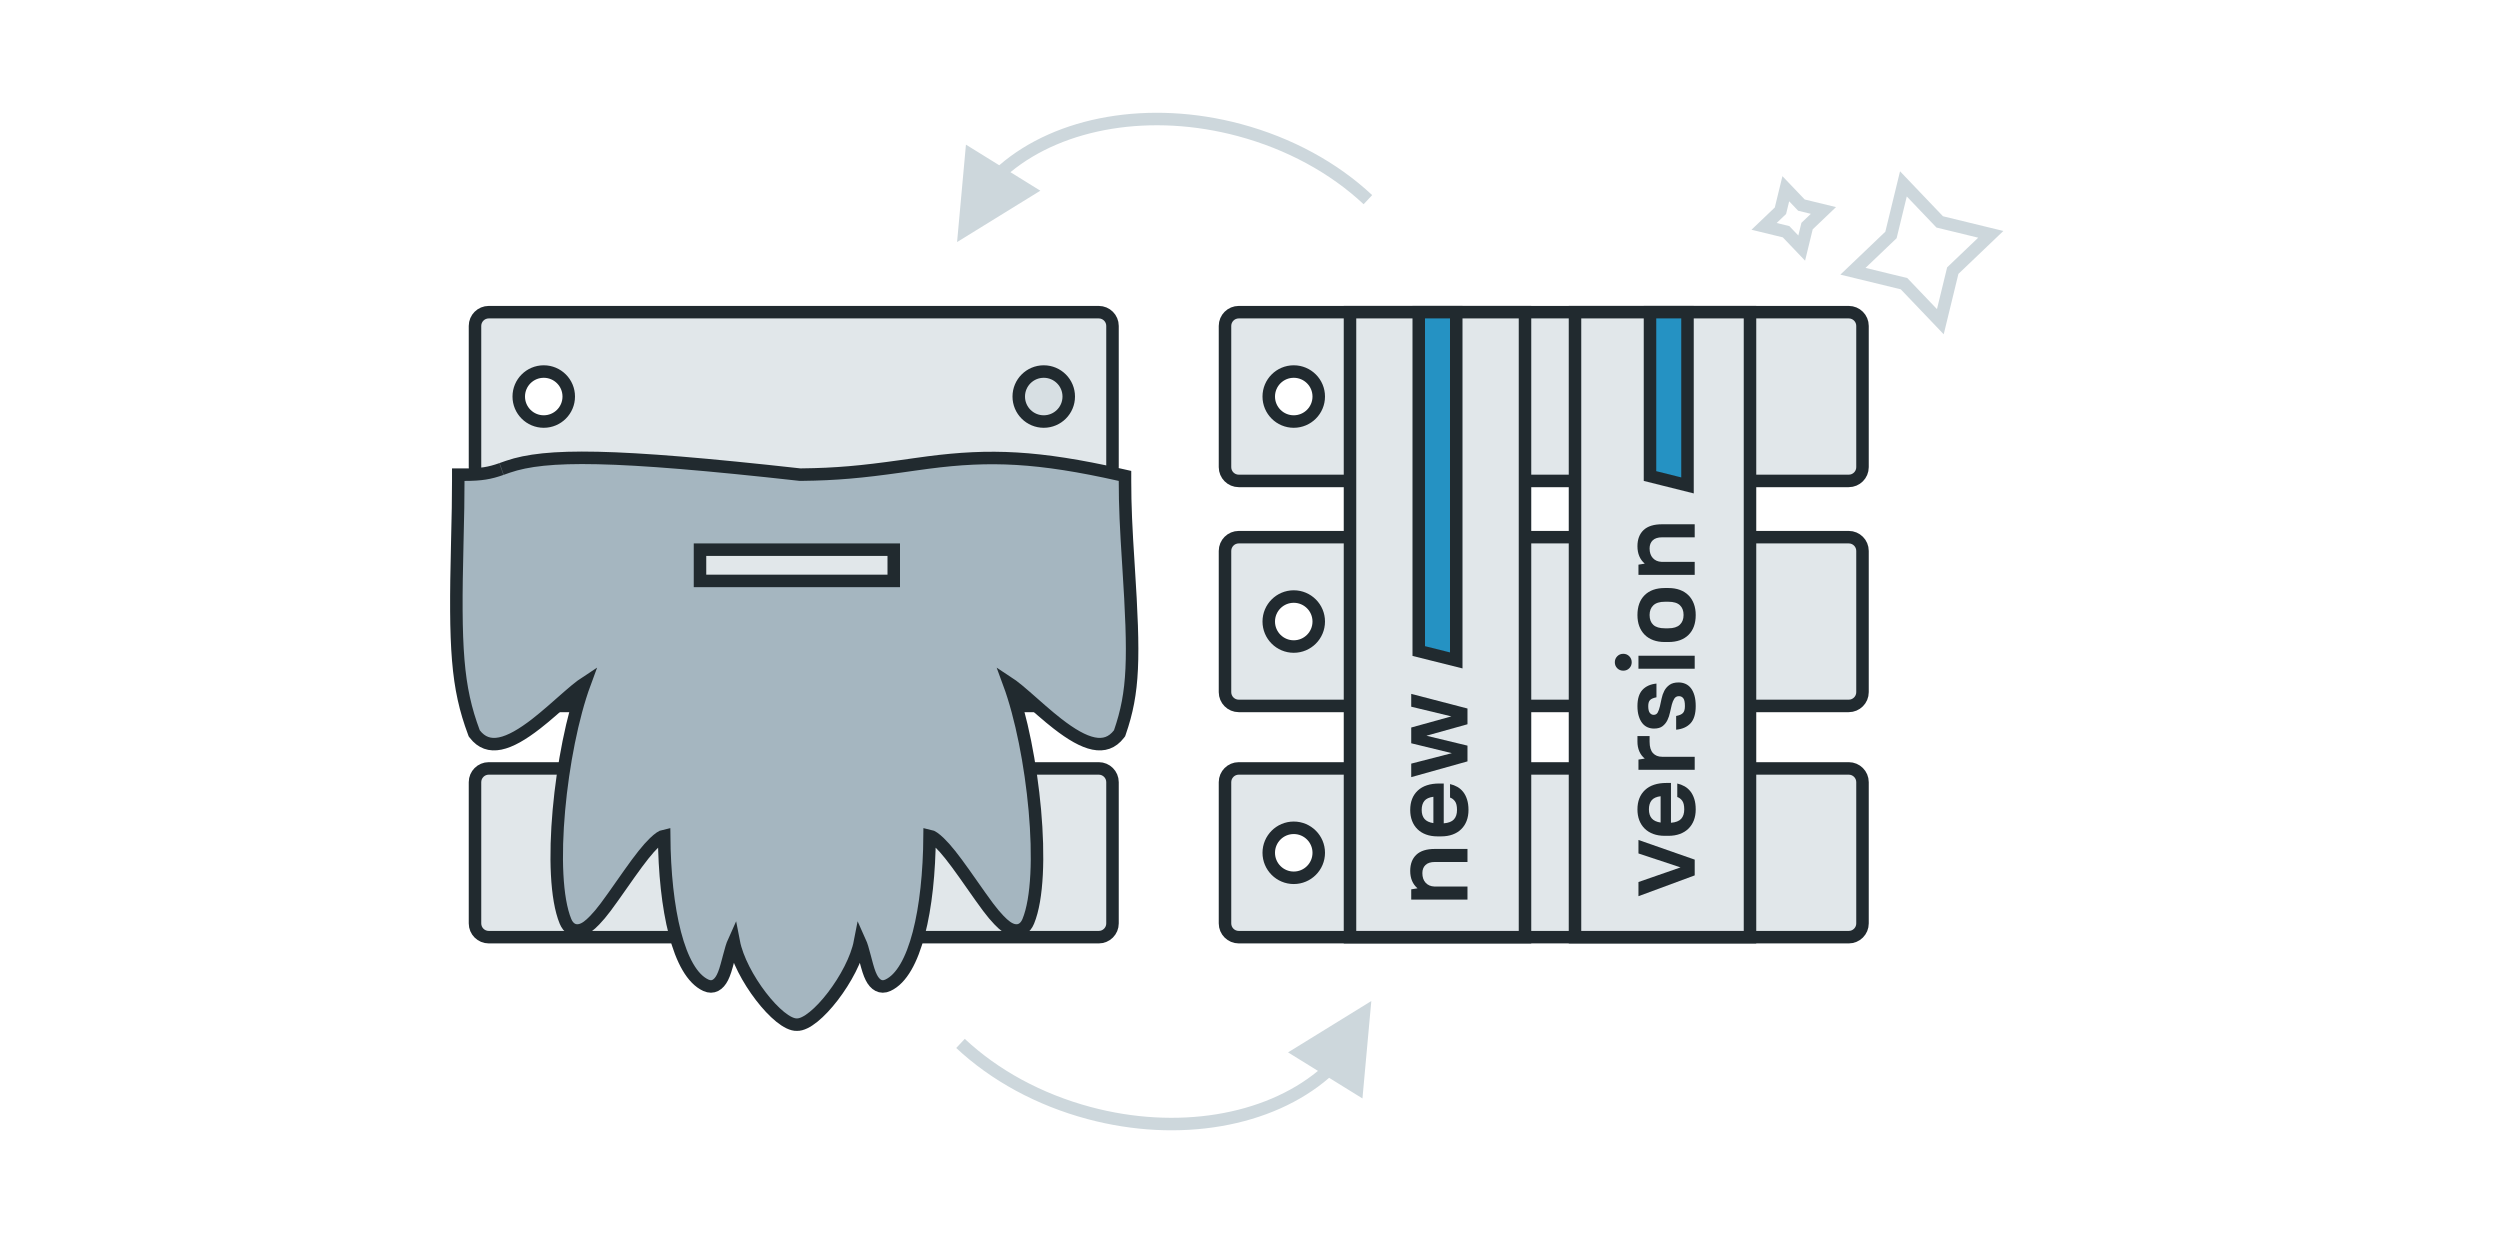
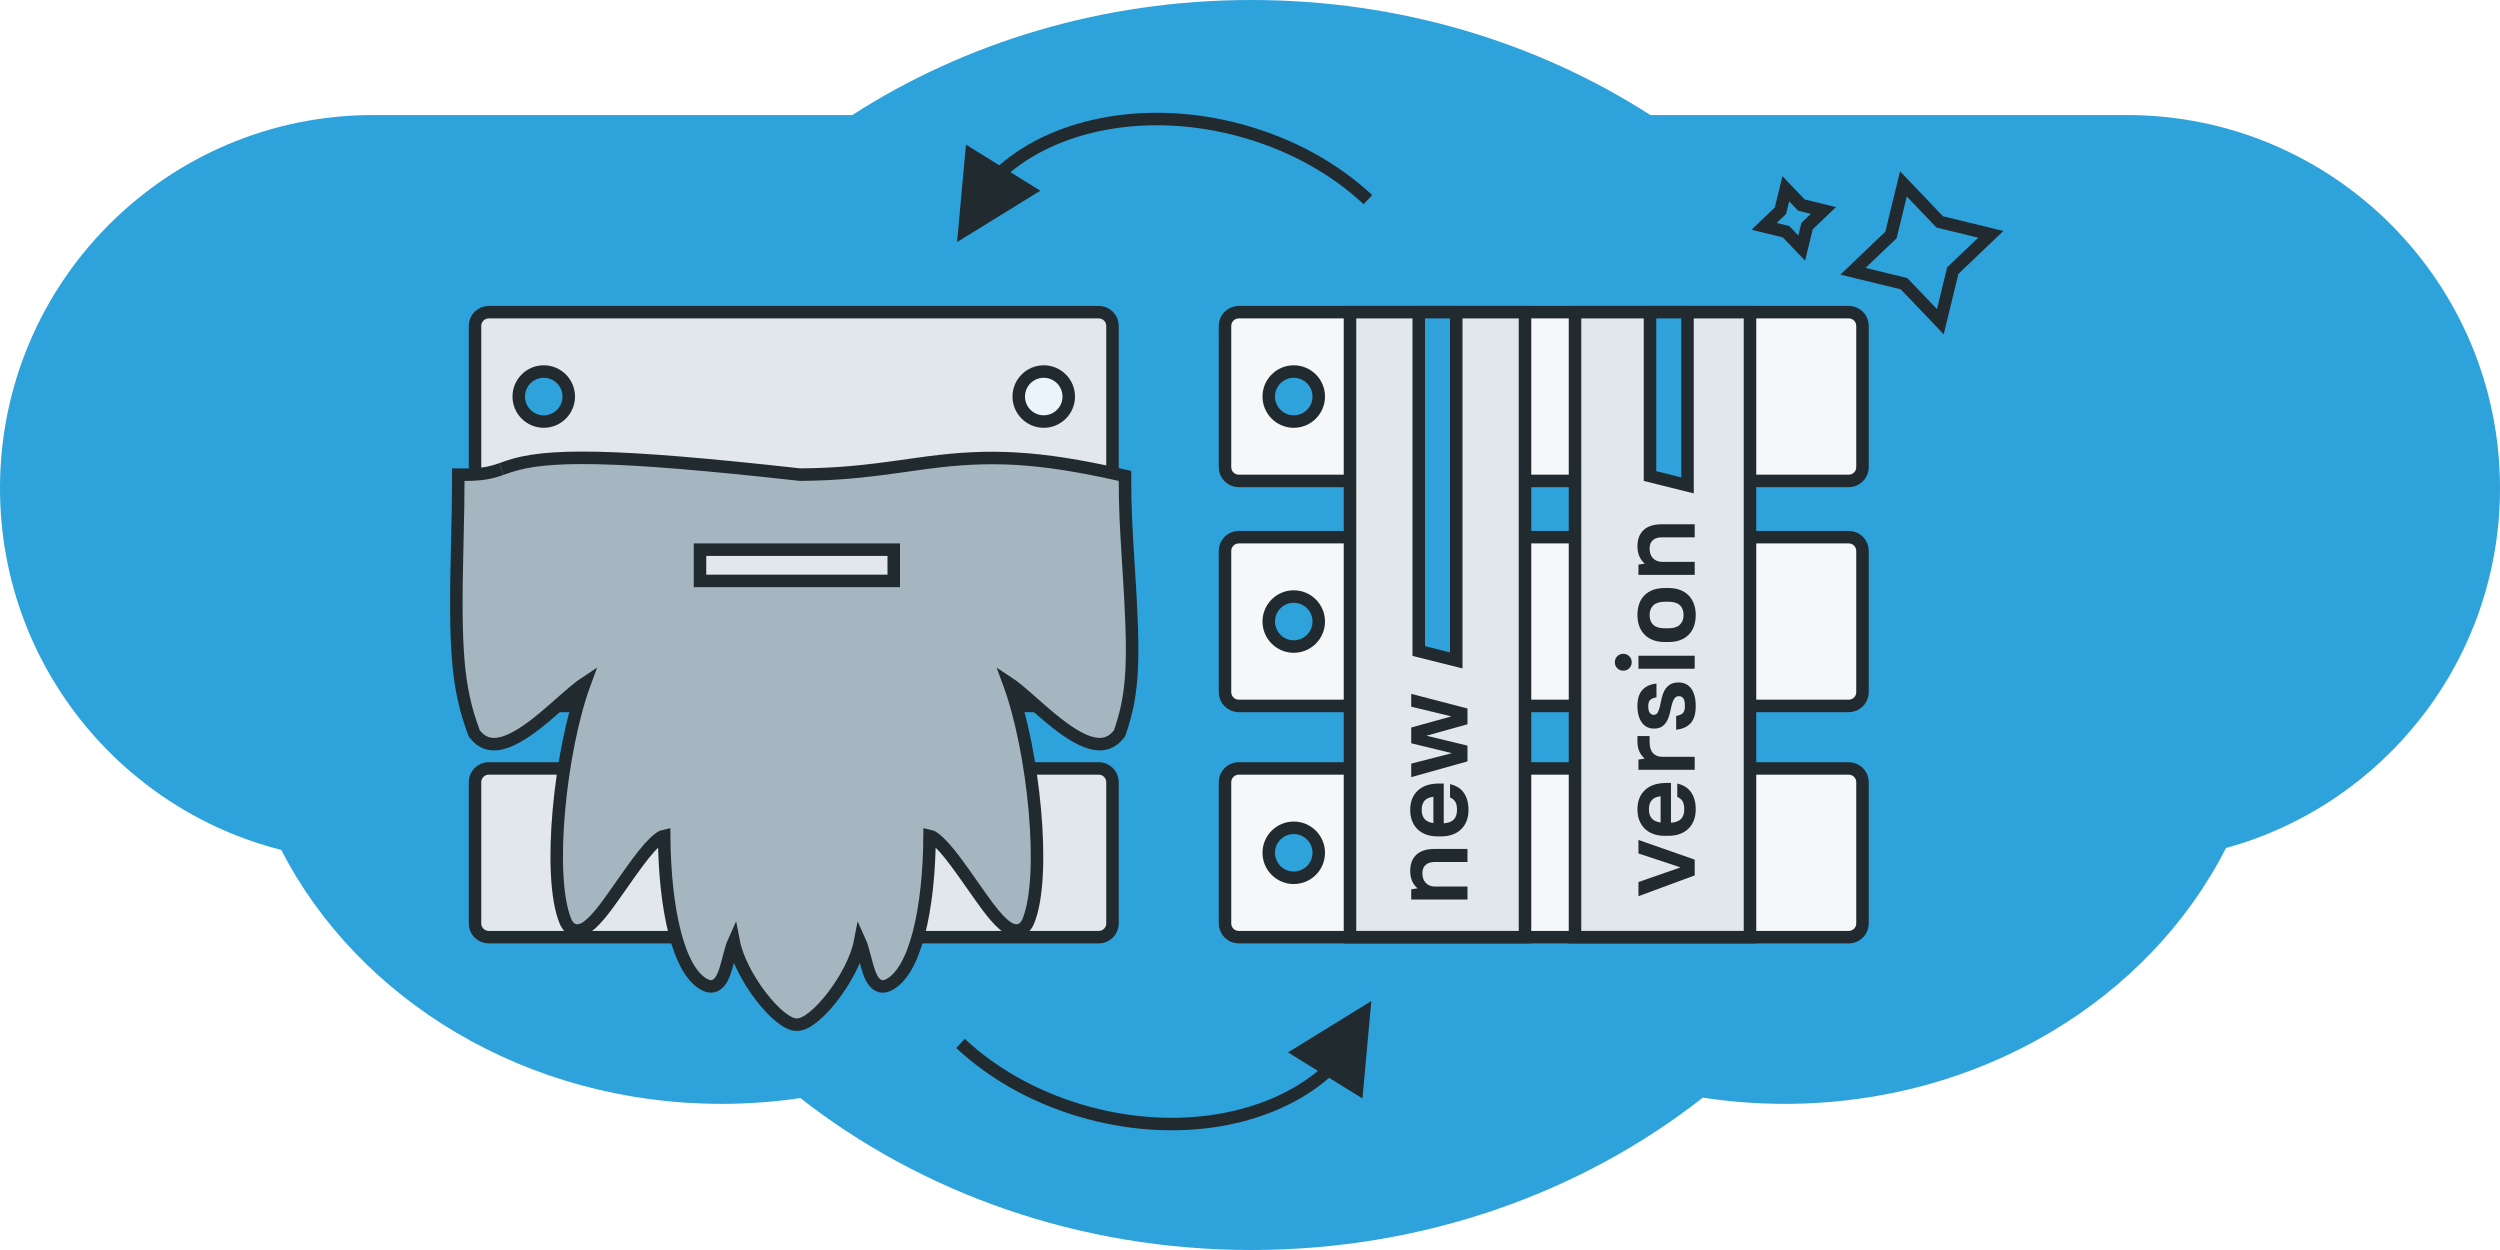
- <svg xmlns="http://www.w3.org/2000/svg" width="400" height="200" viewBox="0 0 400 200" fill="none">
-   <path fill-rule="evenodd" clip-rule="evenodd" d="M175.8 122.947C177.015 122.947 178 123.932 178 125.147V147.747C178 148.962 177.015 149.947 175.8 149.947H78.2C76.985 149.947 76 148.962 76 147.747V125.147C76 123.932 76.985 122.947 78.2 122.947H175.8ZM175.8 85.947C177.015 85.947 178 86.932 178 88.147V110.747C178 111.962 177.015 112.947 175.8 112.947H78.2C76.985 112.947 76 111.962 76 110.747V88.147C76 86.932 76.985 85.947 78.2 85.947H175.8ZM87 95.447C84.791 95.447 83 97.237 83 99.447C83 101.656 84.791 103.447 87 103.447C89.209 103.447 91 101.656 91 99.447C91 97.237 89.209 95.447 87 95.447ZM175.8 49.947C177.015 49.947 178 50.932 178 52.147V74.747C178 75.962 177.015 76.947 175.8 76.947H78.2C76.985 76.947 76 75.962 76 74.747V52.147C76 50.932 76.985 49.947 78.2 49.947H175.8ZM87 59.447C84.791 59.447 83 61.237 83 63.447C83 65.656 84.791 67.447 87 67.447C89.209 67.447 91 65.656 91 63.447C91 61.237 89.209 59.447 87 59.447Z" fill="#E1E7EA" stroke="#212A2F" stroke-width="2" />
-   <path fill-rule="evenodd" clip-rule="evenodd" d="M295.8 122.947C297.015 122.947 298 123.932 298 125.147V147.747C298 148.962 297.015 149.947 295.8 149.947H198.2C196.985 149.947 196 148.962 196 147.747V125.147C196 123.932 196.985 122.947 198.2 122.947H295.8ZM207 132.447C204.791 132.447 203 134.237 203 136.447C203 138.656 204.791 140.447 207 140.447C209.209 140.447 211 138.656 211 136.447C211 134.237 209.209 132.447 207 132.447ZM295.8 85.947C297.015 85.947 298 86.932 298 88.147V110.747C298 111.962 297.015 112.947 295.8 112.947H198.2C196.985 112.947 196 111.962 196 110.747V88.147C196 86.932 196.985 85.947 198.2 85.947H295.8ZM207 95.447C204.791 95.447 203 97.237 203 99.447C203 101.656 204.791 103.447 207 103.447C209.209 103.447 211 101.656 211 99.447C211 97.237 209.209 95.447 207 95.447ZM295.8 49.947C297.015 49.947 298 50.932 298 52.147V74.747C298 75.962 297.015 76.947 295.8 76.947H198.2C196.985 76.947 196 75.962 196 74.747V52.147C196 50.932 196.985 49.947 198.2 49.947H295.8ZM207 59.447C204.791 59.447 203 61.237 203 63.447C203 65.656 204.791 67.447 207 67.447C209.209 67.447 211 65.656 211 63.447C211 61.237 209.209 59.447 207 59.447Z" fill="#E1E7EA" stroke="#212A2F" stroke-width="2" />
-   <path fill-rule="evenodd" clip-rule="evenodd" d="M128.01 75.942L128.27 75.94C133.785 75.878 137.85 75.497 144.063 74.623C144.424 74.572 145.916 74.361 146.3 74.307C147.159 74.186 147.846 74.092 148.509 74.005C158.428 72.71 166.102 73.021 179.219 75.971L180 76.147V76.947C180 80.942 180.158 84.353 180.565 90.618C181.524 105.409 181.419 110.692 179.184 117.168L179.13 117.323L179.031 117.452C176.884 120.238 173.632 119.248 169.177 115.778C168.408 115.179 167.608 114.513 166.66 113.69C166.134 113.234 164.401 111.705 164.117 111.458C163.202 110.66 162.545 110.115 161.982 109.696C161.79 109.553 161.613 109.428 161.451 109.322C165.373 119.958 167.509 140.177 164.523 147.414C164.066 148.522 163.194 149.076 162.134 148.82C161.403 148.643 160.672 148.099 159.826 147.208C158.661 145.981 157.969 145.039 155.047 140.867C154.762 140.46 154.53 140.131 154.308 139.816C152.568 137.361 151.366 135.834 150.306 134.814C149.582 134.118 149.071 133.792 148.737 133.723C148.652 145.476 146.445 155.644 142.054 157.647C140.916 158.166 140.002 157.569 139.414 156.403C139.079 155.739 138.856 155.02 138.455 153.481C138.417 153.335 138.417 153.335 138.379 153.19C138.046 151.909 137.834 151.202 137.604 150.692C136.552 156.16 130.434 164.061 127.5 163.944C124.568 164.064 118.448 156.161 117.396 150.692C117.166 151.202 116.954 151.909 116.62 153.19C116.583 153.335 116.583 153.335 116.545 153.481C116.143 155.02 115.921 155.739 115.586 156.403C114.998 157.569 114.084 158.166 112.945 157.647C108.554 155.644 106.348 145.476 106.263 133.723C105.929 133.792 105.418 134.118 104.694 134.814C103.634 135.834 102.432 137.361 100.692 139.816C100.47 140.131 100.238 140.46 99.953 140.867C97.031 145.039 96.339 145.981 95.174 147.208C94.328 148.099 93.597 148.643 92.866 148.82C91.806 149.076 90.934 148.522 90.477 147.414C87.491 140.177 89.627 119.958 93.549 109.322C93.387 109.428 93.21 109.553 93.018 109.696C92.455 110.115 91.798 110.66 90.883 111.458C90.599 111.705 88.866 113.234 88.34 113.69C87.392 114.513 86.592 115.179 85.823 115.778C81.368 119.248 78.116 120.238 75.969 117.452L75.877 117.333L75.825 117.192C73.111 109.926 72.747 103.681 73.161 86.982C73.278 82.268 73.322 79.838 73.322 76.947V75.947H74.322C77.006 75.947 78.348 75.704 80.223 75.046C80.162 75.067 81.04 74.756 81.3 74.667C87.337 72.606 97.941 72.603 128.01 75.942Z" fill="#A5B6C0" stroke="#212A2F" stroke-width="2" />
-   <path d="M167 67.447C169.209 67.447 171 65.656 171 63.447C171 61.237 169.209 59.447 167 59.447C164.791 59.447 163 61.237 163 63.447C163 65.656 164.791 67.447 167 67.447Z" fill="#D7DFE3" stroke="#212A2F" stroke-width="2" />
-   <path d="M143 87.947H112V92.947H143V87.947Z" fill="#E1E7EA" stroke="#212A2F" stroke-width="2" />
-   <path d="M244 49.947H216V149.947H244V49.947Z" fill="#E1E7EA" stroke="#212A2F" stroke-width="2" />
-   <path d="M280 49.947H252V149.947H280V49.947Z" fill="#E1E7EA" stroke="#212A2F" stroke-width="2" />
-   <path d="M198.568 19.846C206.716 22.03 213.982 26.006 219.547 31.216L218.179 32.676C212.859 27.693 205.885 23.878 198.05 21.778C184.228 18.074 170.298 20.443 161.669 27.549L166.454 30.512L153.132 38.73L154.551 23.142L159.88 26.442C169 18.56 183.879 15.91 198.568 19.846Z" fill="#CDD7DC" />
-   <path d="M173.975 179.047C165.826 176.863 158.561 172.888 152.996 167.677L154.363 166.217C159.684 171.2 166.657 175.016 174.493 177.115C188.315 180.819 202.245 178.45 210.874 171.344L206.089 168.381L219.411 160.163L217.992 175.751L212.662 172.451C203.543 180.333 188.664 182.983 173.975 179.047Z" fill="#CDD7DC" />
-   <path d="M304.006 27.407L310.875 34.601L320.54 36.953L313.346 43.822L310.994 53.487L304.125 46.292L294.46 43.941L301.654 37.072L304.006 27.407ZM305.085 31.433L303.459 38.114L298.486 42.862L305.167 44.487L309.915 49.461L311.541 42.779L316.514 38.031L309.833 36.406L305.085 31.433ZM285.188 28.185L288.75 31.916L293.761 33.135L290.031 36.697L288.812 41.708L285.25 37.978L280.239 36.758L283.969 33.197L285.188 28.185ZM286.267 32.211L285.774 34.239L284.265 35.679L286.292 36.173L287.733 37.682L288.226 35.654L289.735 34.214L287.708 33.72L286.267 32.211Z" fill="#CDD7DC" />
-   <path d="M225.796 143.931V142.293L226.804 142.131C226.024 141.459 225.634 140.529 225.634 139.341C225.634 138.237 225.961 137.376 226.615 136.758C227.269 136.14 228.256 135.831 229.576 135.831H234.796V137.919H229.576C228.916 137.919 228.418 138.078 228.082 138.396C227.746 138.714 227.578 139.149 227.578 139.701C227.578 140.349 227.752 140.862 228.1 141.24C228.448 141.618 228.91 141.819 229.486 141.843H234.796V143.931H225.796ZM234.958 129.591C234.958 130.239 234.859 130.821 234.661 131.337C234.463 131.853 234.175 132.297 233.797 132.669C233.419 133.041 232.96 133.326 232.42 133.524C231.88 133.722 231.268 133.821 230.584 133.821H230.008C229.324 133.821 228.712 133.722 228.172 133.524C227.632 133.326 227.173 133.041 226.795 132.669C226.417 132.297 226.129 131.853 225.931 131.337C225.733 130.821 225.634 130.239 225.634 129.591C225.634 128.283 226.036 127.251 226.84 126.495C227.644 125.739 228.796 125.361 230.296 125.361H230.998V131.733C231.754 131.673 232.297 131.463 232.627 131.103C232.957 130.743 233.122 130.239 233.122 129.591C233.122 128.955 233.011 128.49 232.789 128.196C232.567 127.902 232.306 127.707 232.006 127.611V125.451C232.426 125.547 232.816 125.697 233.176 125.901C233.536 126.105 233.848 126.375 234.112 126.711C234.376 127.047 234.583 127.455 234.733 127.935C234.883 128.415 234.958 128.967 234.958 129.591ZM227.47 129.591C227.47 130.203 227.62 130.683 227.92 131.031C228.22 131.379 228.694 131.601 229.342 131.697V127.485C228.67 127.569 228.19 127.788 227.902 128.142C227.614 128.496 227.47 128.979 227.47 129.591ZM228.226 117.717L234.796 119.301V121.821L225.796 124.341V122.181L232.294 120.507L225.796 118.923V116.403L232.222 114.621L225.796 113.073V111.021L234.796 113.361V115.881L228.226 117.717Z" fill="#212A2F" />
-   <path d="M262.153 143.392V141.124L268.885 138.784L262.153 136.552V134.392L271.153 137.542V140.062L262.153 143.392ZM271.315 129.502C271.315 130.15 271.216 130.732 271.018 131.248C270.82 131.764 270.532 132.208 270.154 132.58C269.776 132.952 269.317 133.237 268.777 133.435C268.237 133.633 267.625 133.732 266.941 133.732H266.365C265.681 133.732 265.069 133.633 264.529 133.435C263.989 133.237 263.53 132.952 263.152 132.58C262.774 132.208 262.486 131.764 262.288 131.248C262.09 130.732 261.991 130.15 261.991 129.502C261.991 128.194 262.393 127.162 263.197 126.406C264.001 125.65 265.153 125.272 266.653 125.272H267.355V131.644C268.111 131.584 268.654 131.374 268.984 131.014C269.314 130.654 269.479 130.15 269.479 129.502C269.479 128.866 269.368 128.401 269.146 128.107C268.924 127.813 268.663 127.618 268.363 127.522V125.362C268.783 125.458 269.173 125.608 269.533 125.812C269.893 126.016 270.205 126.286 270.469 126.622C270.733 126.958 270.94 127.366 271.09 127.846C271.24 128.326 271.315 128.878 271.315 129.502ZM263.827 129.502C263.827 130.114 263.977 130.594 264.277 130.942C264.577 131.29 265.051 131.512 265.699 131.608V127.396C265.027 127.48 264.547 127.699 264.259 128.053C263.971 128.407 263.827 128.89 263.827 129.502ZM262.153 123.172V121.534L263.161 121.372C262.777 121.06 262.486 120.673 262.288 120.211C262.09 119.749 261.991 119.236 261.991 118.672V117.772H263.935V118.672C263.935 119.5 264.115 120.109 264.475 120.499C264.835 120.889 265.321 121.084 265.933 121.084H271.153V123.172H262.153ZM271.315 112.972C271.315 114.208 271.042 115.123 270.496 115.717C269.95 116.311 269.179 116.656 268.183 116.752V114.556C268.699 114.46 269.062 114.301 269.272 114.079C269.482 113.857 269.587 113.488 269.587 112.972C269.587 112.36 269.5 111.943 269.326 111.721C269.152 111.499 268.921 111.388 268.633 111.388C268.309 111.388 268.063 111.517 267.895 111.775C267.727 112.033 267.592 112.354 267.49 112.738C267.388 113.122 267.292 113.536 267.202 113.98C267.112 114.424 266.974 114.838 266.788 115.222C266.602 115.606 266.344 115.927 266.014 116.185C265.684 116.443 265.225 116.572 264.637 116.572C264.265 116.572 263.917 116.5 263.593 116.356C263.269 116.212 262.99 115.99 262.756 115.69C262.522 115.39 262.336 115.015 262.198 114.565C262.06 114.115 261.991 113.584 261.991 112.972C261.991 111.82 262.258 110.956 262.792 110.38C263.326 109.804 264.073 109.468 265.033 109.372V111.568C264.541 111.664 264.199 111.811 264.007 112.009C263.815 112.207 263.719 112.528 263.719 112.972C263.719 113.488 263.803 113.851 263.971 114.061C264.139 114.271 264.343 114.376 264.583 114.376C264.883 114.376 265.102 114.247 265.24 113.989C265.378 113.731 265.492 113.41 265.582 113.026C265.672 112.642 265.762 112.228 265.852 111.784C265.942 111.34 266.086 110.926 266.284 110.542C266.482 110.158 266.761 109.837 267.121 109.579C267.481 109.321 267.967 109.192 268.579 109.192C268.975 109.192 269.341 109.267 269.677 109.417C270.013 109.567 270.301 109.795 270.541 110.101C270.781 110.407 270.97 110.797 271.108 111.271C271.246 111.745 271.315 112.312 271.315 112.972ZM262.153 107.002V104.914H271.153V107.002H262.153ZM261.073 105.958C261.073 106.342 260.944 106.663 260.686 106.921C260.428 107.179 260.107 107.308 259.723 107.308C259.339 107.308 259.018 107.179 258.76 106.921C258.502 106.663 258.373 106.342 258.373 105.958C258.373 105.586 258.502 105.268 258.76 105.004C259.018 104.74 259.339 104.608 259.723 104.608C260.107 104.608 260.428 104.74 260.686 105.004C260.944 105.268 261.073 105.586 261.073 105.958ZM271.315 98.404C271.315 99.76 270.931 100.819 270.163 101.581C269.395 102.343 268.321 102.724 266.941 102.724H266.365C265.681 102.724 265.069 102.625 264.529 102.427C263.989 102.229 263.53 101.941 263.152 101.563C262.774 101.185 262.486 100.732 262.288 100.204C262.09 99.676 261.991 99.076 261.991 98.404C261.991 97.048 262.375 95.989 263.143 95.227C263.911 94.465 264.985 94.084 266.365 94.084H266.941C267.625 94.084 268.237 94.183 268.777 94.381C269.317 94.579 269.776 94.867 270.154 95.245C270.532 95.623 270.82 96.079 271.018 96.613C271.216 97.147 271.315 97.744 271.315 98.404ZM269.371 98.404C269.371 97.72 269.173 97.195 268.777 96.829C268.381 96.463 267.769 96.28 266.941 96.28H266.365C265.549 96.28 264.94 96.469 264.538 96.847C264.136 97.225 263.935 97.744 263.935 98.404C263.935 99.088 264.133 99.613 264.529 99.979C264.925 100.345 265.537 100.528 266.365 100.528H266.941C267.757 100.528 268.366 100.339 268.768 99.961C269.17 99.583 269.371 99.064 269.371 98.404ZM262.153 91.984V90.346L263.161 90.184C262.381 89.512 261.991 88.582 261.991 87.394C261.991 86.29 262.318 85.429 262.972 84.811C263.626 84.193 264.613 83.884 265.933 83.884H271.153V85.972H265.933C265.273 85.972 264.775 86.131 264.439 86.449C264.103 86.767 263.935 87.202 263.935 87.754C263.935 88.402 264.109 88.915 264.457 89.293C264.805 89.671 265.267 89.872 265.843 89.896H271.153V91.984H262.153Z" fill="#212A2F" />
-   <path class="brand_element" fill-rule="evenodd" clip-rule="evenodd" d="M227 49.947V104.166L233 105.666V49.947H227Z" fill="#2592C3" stroke="#212A2F" stroke-width="2" />
-   <path class="brand_element" fill-rule="evenodd" clip-rule="evenodd" d="M264 49.947V76.166L270 77.666V49.947H264Z" fill="#2592C3" stroke="#212A2F" stroke-width="2" />
+ <svg xmlns="http://www.w3.org/2000/svg" viewBox="0 0 400 200" version="1.1">
+   <g id="Cloud/Placeholders/NewVersion" stroke="none" stroke-width="1" fill="none" fill-rule="evenodd">
+     <path d="M200.211,0 C223.999,0 246.029,6.815 264.053,18.406 L340.299,18.408 C373.271,18.408 400,45.137 400,78.109 C400,105.592 381.43,128.738 356.153,135.683 C343.895,159.839 316.901,176.617 285.572,176.617 C281.1,176.617 276.717,176.275 272.452,175.619 C253.093,190.809 227.837,200 200.211,200 C172.63,200 147.411,190.839 128.061,175.692 C123.949,176.3 119.727,176.617 115.423,176.617 C84.225,176.617 57.327,159.979 44.996,135.986 C19.135,129.436 3.41650556e-15,106.007 0,78.109 C-4.03793284e-15,45.137 26.729,18.408 59.701,18.408 L136.369,18.406 C154.392,6.815 176.423,0 200.211,0 Z" id="Combined-Shape" fill="#2EA2DB" class="brand_element_cloud" />
+     <path d="M175.8,122.947 C177.015,122.947 178,123.932 178,125.147 L178,147.747 C178,148.962 177.015,149.947 175.8,149.947 L78.2,149.947 C76.985,149.947 76,148.962 76,147.747 L76,125.147 C76,123.932 76.985,122.947 78.2,122.947 L175.8,122.947 Z M175.8,85.947 C177.015,85.947 178,86.932 178,88.147 L178,110.747 C178,111.962 177.015,112.947 175.8,112.947 L78.2,112.947 C76.985,112.947 76,111.962 76,110.747 L76,88.147 C76,86.932 76.985,85.947 78.2,85.947 L175.8,85.947 Z M87,95.447 C84.791,95.447 83,97.237 83,99.447 C83,101.656 84.791,103.447 87,103.447 C89.209,103.447 91,101.656 91,99.447 C91,97.237 89.209,95.447 87,95.447 Z M175.8,49.947 C177.015,49.947 178,50.932 178,52.147 L178,74.747 C178,75.962 177.015,76.947 175.8,76.947 L78.2,76.947 C76.985,76.947 76,75.962 76,74.747 L76,52.147 C76,50.932 76.985,49.947 78.2,49.947 L175.8,49.947 Z M87,59.447 C84.791,59.447 83,61.237 83,63.447 C83,65.656 84.791,67.447 87,67.447 C89.209,67.447 91,65.656 91,63.447 C91,61.237 89.209,59.447 87,59.447 Z" id="Server" stroke="#212A2F" stroke-width="2" fill="#E1E7EA" />
+     <path d="M295.8,122.947 C297.015,122.947 298,123.932 298,125.147 L298,147.747 C298,148.962 297.015,149.947 295.8,149.947 L198.2,149.947 C196.985,149.947 196,148.962 196,147.747 L196,125.147 C196,123.932 196.985,122.947 198.2,122.947 L295.8,122.947 Z M207,132.447 C204.791,132.447 203,134.237 203,136.447 C203,138.656 204.791,140.447 207,140.447 C209.209,140.447 211,138.656 211,136.447 C211,134.237 209.209,132.447 207,132.447 Z M295.8,85.947 C297.015,85.947 298,86.932 298,88.147 L298,110.747 C298,111.962 297.015,112.947 295.8,112.947 L198.2,112.947 C196.985,112.947 196,111.962 196,110.747 L196,88.147 C196,86.932 196.985,85.947 198.2,85.947 L295.8,85.947 Z M207,95.447 C204.791,95.447 203,97.237 203,99.447 C203,101.656 204.791,103.447 207,103.447 C209.209,103.447 211,101.656 211,99.447 C211,97.237 209.209,95.447 207,95.447 Z M295.8,49.947 C297.015,49.947 298,50.932 298,52.147 L298,74.747 C298,75.962 297.015,76.947 295.8,76.947 L198.2,76.947 C196.985,76.947 196,75.962 196,74.747 L196,52.147 C196,50.932 196.985,49.947 198.2,49.947 L295.8,49.947 Z M207,59.447 C204.791,59.447 203,61.237 203,63.447 C203,65.656 204.791,67.447 207,67.447 C209.209,67.447 211,65.656 211,63.447 C211,61.237 209.209,59.447 207,59.447 Z" class="svg_light2" id="Server" stroke="#212A2F" stroke-width="2" fill="#F5F7F9" />
+     <path d="M128.01,75.942 L128.27,75.94 C133.785,75.878 137.85,75.497 144.063,74.623 C144.424,74.572 145.916,74.361 146.3,74.307 C147.159,74.186 147.846,74.092 148.509,74.005 C158.428,72.71 166.102,73.021 179.219,75.971 L180,76.147 L180,76.947 C180,80.942 180.158,84.353 180.565,90.619 C181.524,105.409 181.419,110.693 179.184,117.168 L179.13,117.323 L179.031,117.452 C176.884,120.238 173.632,119.248 169.177,115.778 C168.408,115.179 167.608,114.513 166.66,113.69 C166.134,113.234 164.401,111.705 164.117,111.458 C163.202,110.66 162.545,110.115 161.982,109.696 C161.79,109.553 161.613,109.428 161.451,109.322 C165.373,119.958 167.509,140.177 164.523,147.414 C164.066,148.522 163.194,149.076 162.134,148.82 C161.403,148.643 160.672,148.099 159.826,147.208 C158.661,145.981 157.969,145.039 155.047,140.867 C154.762,140.46 154.53,140.131 154.308,139.816 C152.568,137.362 151.366,135.834 150.306,134.814 C149.582,134.118 149.071,133.792 148.737,133.723 C148.652,145.476 146.445,155.644 142.054,157.647 C140.916,158.166 140.002,157.569 139.414,156.404 C139.079,155.739 138.856,155.02 138.455,153.481 C138.417,153.335 138.417,153.335 138.379,153.19 C138.046,151.909 137.834,151.202 137.604,150.692 C136.552,156.16 130.434,164.061 127.501,163.944 C124.568,164.064 118.449,156.161 117.396,150.692 C117.166,151.202 116.954,151.909 116.621,153.19 C116.583,153.335 116.583,153.335 116.545,153.481 C116.144,155.02 115.921,155.739 115.586,156.404 C114.998,157.569 114.084,158.166 112.946,157.647 C108.555,155.644 106.348,145.476 106.263,133.723 C105.929,133.792 105.418,134.118 104.694,134.814 C103.634,135.834 102.432,137.362 100.692,139.816 C100.47,140.131 100.238,140.46 99.953,140.867 C97.031,145.039 96.339,145.981 95.174,147.208 C94.328,148.099 93.597,148.643 92.866,148.82 C91.806,149.076 90.934,148.522 90.477,147.414 C87.491,140.177 89.627,119.958 93.549,109.322 C93.387,109.428 93.21,109.553 93.018,109.696 C92.455,110.115 91.798,110.66 90.883,111.458 C90.599,111.705 88.866,113.234 88.34,113.69 C87.392,114.513 86.592,115.179 85.823,115.778 C81.368,119.248 78.116,120.238 75.969,117.452 L75.877,117.333 L75.825,117.192 C73.111,109.926 72.747,103.681 73.161,86.982 C73.278,82.268 73.322,79.838 73.322,76.947 L73.322,75.947 L74.322,75.947 C77.006,75.947 78.348,75.704 80.223,75.046 C80.162,75.067 81.04,74.756 81.3,74.667 C87.337,72.606 97.941,72.603 128.01,75.942 Z" id="Combined-Shape" stroke="#212A2F" stroke-width="2" fill="#A5B6C0" />
+     <circle id="Oval" stroke="#212A2F" stroke-width="2" fill="#EAF5FB" cx="167" cy="63.447" r="4" />
+     <rect id="Rectangle" stroke="#212A2F" stroke-width="2" fill="#E1E7EA" x="112" y="87.947" width="31" height="5" />
+     <rect id="Rectangle" stroke="#212A2F" stroke-width="2" fill="#E1E7EA" x="216" y="49.947" width="28" height="100" />
+     <rect id="Rectangle" stroke="#212A2F" stroke-width="2" fill="#E1E7EA" x="252" y="49.947" width="28" height="100" />
+     <path d="M195,16.947 C203.436,16.947 211.483,18.906 218.207,22.499 L218.207,22.499 L217.264,24.263 C210.835,20.828 203.112,18.947 195,18.947 C180.69,18.947 167.848,24.84 161.352,33.937 L166.741,35.561 L156,46.947 L153.336,31.522 L159.338,33.33 C166.107,23.357 179.793,16.947 195,16.947 Z" id="Path" fill="#212A2F" fill-rule="nonzero" transform="translate(185.7715, 31.9466) rotate(15) translate(-185.7715, -31.9466) " class="svg_accent" />
+     <path d="M196,151.947 C204.436,151.947 212.483,153.906 219.207,157.499 L219.207,157.499 L218.264,159.263 C211.835,155.828 204.112,153.947 196,153.947 C181.69,153.947 168.848,159.84 162.352,168.937 L167.741,170.561 L157,181.947 L154.336,166.522 L160.338,168.33 C167.107,158.357 180.793,151.947 196,151.947 Z" id="Path" fill="#212A2F" fill-rule="nonzero" transform="translate(186.7715, 166.9466) scale(-1, -1) rotate(15) translate(-186.7715, -166.9466) " class="svg_accent" />
+     <path d="M304.006,27.407 L310.875,34.601 L320.54,36.953 L313.346,43.822 L310.994,53.487 L304.125,46.292 L294.46,43.941 L301.654,37.072 L304.006,27.407 Z M305.085,31.433 L303.459,38.114 L298.486,42.862 L305.167,44.487 L309.915,49.461 L311.541,42.78 L316.514,38.031 L309.833,36.406 L305.085,31.433 Z M285.188,28.185 L288.75,31.916 L293.761,33.135 L290.031,36.697 L288.812,41.708 L285.25,37.978 L280.239,36.758 L283.969,33.197 L285.188,28.185 Z M286.267,32.211 L285.774,34.239 L284.265,35.68 L286.292,36.173 L287.733,37.682 L288.226,35.655 L289.735,34.214 L287.708,33.72 L286.267,32.211 Z" class="svg_accent" id="Combined-Shape" fill="#212A2F" fill-rule="nonzero" />
+     <path d="M213.841,122.976 L215.479,122.976 L215.641,123.984 C216.313,123.204 217.243,122.814 218.431,122.814 C219.535,122.814 220.396,123.141 221.014,123.795 C221.632,124.449 221.941,125.436 221.941,126.756 L221.941,131.976 L219.853,131.976 L219.853,126.756 C219.853,126.096 219.694,125.598 219.376,125.262 C219.058,124.926 218.623,124.758 218.071,124.758 C217.423,124.758 216.91,124.932 216.532,125.28 C216.154,125.628 215.953,126.09 215.929,126.666 L215.929,131.976 L213.841,131.976 L213.841,122.976 Z M228.181,132.138 C227.533,132.138 226.951,132.039 226.435,131.841 C225.919,131.643 225.475,131.355 225.103,130.977 C224.731,130.599 224.446,130.14 224.248,129.6 C224.05,129.06 223.951,128.448 223.951,127.764 L223.951,127.188 C223.951,126.504 224.05,125.892 224.248,125.352 C224.446,124.812 224.731,124.353 225.103,123.975 C225.475,123.597 225.919,123.309 226.435,123.111 C226.951,122.913 227.533,122.814 228.181,122.814 C229.489,122.814 230.521,123.216 231.277,124.02 C232.033,124.824 232.411,125.976 232.411,127.476 L232.411,128.178 L226.039,128.178 C226.099,128.934 226.309,129.477 226.669,129.807 C227.029,130.137 227.533,130.302 228.181,130.302 C228.817,130.302 229.282,130.191 229.576,129.969 C229.87,129.747 230.065,129.486 230.161,129.186 L232.321,129.186 C232.225,129.606 232.075,129.996 231.871,130.356 C231.667,130.716 231.397,131.028 231.061,131.292 C230.725,131.556 230.317,131.763 229.837,131.913 C229.357,132.063 228.805,132.138 228.181,132.138 Z M228.181,124.65 C227.569,124.65 227.089,124.8 226.741,125.1 C226.393,125.4 226.171,125.874 226.075,126.522 L230.287,126.522 C230.203,125.85 229.984,125.37 229.63,125.082 C229.276,124.794 228.793,124.65 228.181,124.65 Z M240.055,125.406 L238.471,131.976 L235.951,131.976 L233.431,122.976 L235.591,122.976 L237.265,129.474 L238.849,122.976 L241.369,122.976 L243.151,129.402 L244.699,122.976 L246.751,122.976 L244.411,131.976 L241.891,131.976 L240.055,125.406 Z" id="new" fill="#212A2F" fill-rule="nonzero" transform="translate(230.2959, 127.4759) rotate(-90) translate(-230.2959, -127.4759) " />
+     <path d="M235.09,110.947 L237.358,110.947 L239.698,117.679 L241.93,110.947 L244.09,110.947 L240.94,119.947 L238.42,119.947 L235.09,110.947 Z M248.98,120.109 C248.332,120.109 247.75,120.01 247.234,119.812 C246.718,119.614 246.274,119.326 245.902,118.948 C245.53,118.57 245.245,118.111 245.047,117.571 C244.849,117.031 244.75,116.419 244.75,115.735 L244.75,115.159 C244.75,114.475 244.849,113.863 245.047,113.323 C245.245,112.783 245.53,112.324 245.902,111.946 C246.274,111.568 246.718,111.28 247.234,111.082 C247.75,110.884 248.332,110.785 248.98,110.785 C250.288,110.785 251.32,111.187 252.076,111.991 C252.832,112.795 253.21,113.947 253.21,115.447 L253.21,116.149 L246.838,116.149 C246.898,116.905 247.108,117.448 247.468,117.778 C247.828,118.108 248.332,118.273 248.98,118.273 C249.616,118.273 250.081,118.162 250.375,117.94 C250.669,117.718 250.864,117.457 250.96,117.157 L253.12,117.157 C253.024,117.577 252.874,117.967 252.67,118.327 C252.466,118.687 252.196,118.999 251.86,119.263 C251.524,119.527 251.116,119.734 250.636,119.884 C250.156,120.034 249.604,120.109 248.98,120.109 Z M248.98,112.621 C248.368,112.621 247.888,112.771 247.54,113.071 C247.192,113.371 246.97,113.845 246.874,114.493 L251.086,114.493 C251.002,113.821 250.783,113.341 250.429,113.053 C250.075,112.765 249.592,112.621 248.98,112.621 Z M255.31,110.947 L256.948,110.947 L257.11,111.955 C257.422,111.571 257.809,111.28 258.271,111.082 C258.733,110.884 259.246,110.785 259.81,110.785 L260.71,110.785 L260.71,112.729 L259.81,112.729 C258.982,112.729 258.373,112.909 257.983,113.269 C257.593,113.629 257.398,114.115 257.398,114.727 L257.398,119.947 L255.31,119.947 L255.31,110.947 Z M265.51,120.109 C264.274,120.109 263.359,119.836 262.765,119.29 C262.171,118.744 261.826,117.973 261.73,116.977 L263.926,116.977 C264.022,117.493 264.181,117.856 264.403,118.066 C264.625,118.276 264.994,118.381 265.51,118.381 C266.122,118.381 266.539,118.294 266.761,118.12 C266.983,117.946 267.094,117.715 267.094,117.427 C267.094,117.103 266.965,116.857 266.707,116.689 C266.449,116.521 266.128,116.386 265.744,116.284 C265.36,116.182 264.946,116.086 264.502,115.996 C264.058,115.906 263.644,115.768 263.26,115.582 C262.876,115.396 262.555,115.138 262.297,114.808 C262.039,114.478 261.91,114.019 261.91,113.431 C261.91,113.059 261.982,112.711 262.126,112.387 C262.27,112.063 262.492,111.784 262.792,111.55 C263.092,111.316 263.467,111.13 263.917,110.992 C264.367,110.854 264.898,110.785 265.51,110.785 C266.662,110.785 267.526,111.052 268.102,111.586 C268.678,112.12 269.014,112.867 269.11,113.827 L266.914,113.827 C266.818,113.335 266.671,112.993 266.473,112.801 C266.275,112.609 265.954,112.513 265.51,112.513 C264.994,112.513 264.631,112.597 264.421,112.765 C264.211,112.933 264.106,113.137 264.106,113.377 C264.106,113.677 264.235,113.896 264.493,114.034 C264.751,114.172 265.072,114.286 265.456,114.376 C265.84,114.466 266.254,114.556 266.698,114.646 C267.142,114.736 267.556,114.88 267.94,115.078 C268.324,115.276 268.645,115.555 268.903,115.915 C269.161,116.275 269.29,116.761 269.29,117.373 C269.29,117.769 269.215,118.135 269.065,118.471 C268.915,118.807 268.687,119.095 268.381,119.335 C268.075,119.575 267.685,119.764 267.211,119.902 C266.737,120.04 266.17,120.109 265.51,120.109 Z M271.48,110.947 L273.568,110.947 L273.568,119.947 L271.48,119.947 L271.48,110.947 Z M272.524,109.867 C272.14,109.867 271.819,109.738 271.561,109.48 C271.303,109.222 271.174,108.901 271.174,108.517 C271.174,108.133 271.303,107.812 271.561,107.554 C271.819,107.296 272.14,107.167 272.524,107.167 C272.896,107.167 273.214,107.296 273.478,107.554 C273.742,107.812 273.874,108.133 273.874,108.517 C273.874,108.901 273.742,109.222 273.478,109.48 C273.214,109.738 272.896,109.867 272.524,109.867 Z M280.078,120.109 C278.722,120.109 277.663,119.725 276.901,118.957 C276.139,118.189 275.758,117.115 275.758,115.735 L275.758,115.159 C275.758,114.475 275.857,113.863 276.055,113.323 C276.253,112.783 276.541,112.324 276.919,111.946 C277.297,111.568 277.75,111.28 278.278,111.082 C278.806,110.884 279.406,110.785 280.078,110.785 C281.434,110.785 282.493,111.169 283.255,111.937 C284.017,112.705 284.398,113.779 284.398,115.159 L284.398,115.735 C284.398,116.419 284.299,117.031 284.101,117.571 C283.903,118.111 283.615,118.57 283.237,118.948 C282.859,119.326 282.403,119.614 281.869,119.812 C281.335,120.01 280.738,120.109 280.078,120.109 Z M280.078,118.165 C280.762,118.165 281.287,117.967 281.653,117.571 C282.019,117.175 282.202,116.563 282.202,115.735 L282.202,115.159 C282.202,114.343 282.013,113.734 281.635,113.332 C281.257,112.93 280.738,112.729 280.078,112.729 C279.394,112.729 278.869,112.927 278.503,113.323 C278.137,113.719 277.954,114.331 277.954,115.159 L277.954,115.735 C277.954,116.551 278.143,117.16 278.521,117.562 C278.899,117.964 279.418,118.165 280.078,118.165 Z M286.498,110.947 L288.136,110.947 L288.298,111.955 C288.97,111.175 289.9,110.785 291.088,110.785 C292.192,110.785 293.053,111.112 293.671,111.766 C294.289,112.42 294.598,113.407 294.598,114.727 L294.598,119.947 L292.51,119.947 L292.51,114.727 C292.51,114.067 292.351,113.569 292.033,113.233 C291.715,112.897 291.28,112.729 290.728,112.729 C290.08,112.729 289.567,112.903 289.189,113.251 C288.811,113.599 288.61,114.061 288.586,114.637 L288.586,119.947 L286.498,119.947 L286.498,110.947 Z" id="version" fill="#212A2F" fill-rule="nonzero" transform="translate(264.844, 113.6376) rotate(-90) translate(-264.844, -113.6376) " />
+     <path d="M227,49.947 L227,104.166 L233,105.666 L233,49.947 L227,49.947 Z" id="Rectangle" stroke="#212A2F" stroke-width="2" fill="#2FA2DB" class="brand_element" />
+     <path d="M264,49.947 L264,76.166 L270,77.666 L270,49.947 L264,49.947 Z" id="Rectangle" stroke="#212A2F" stroke-width="2" fill="#2FA2DB" class="brand_element" />
+   </g>
</svg>
